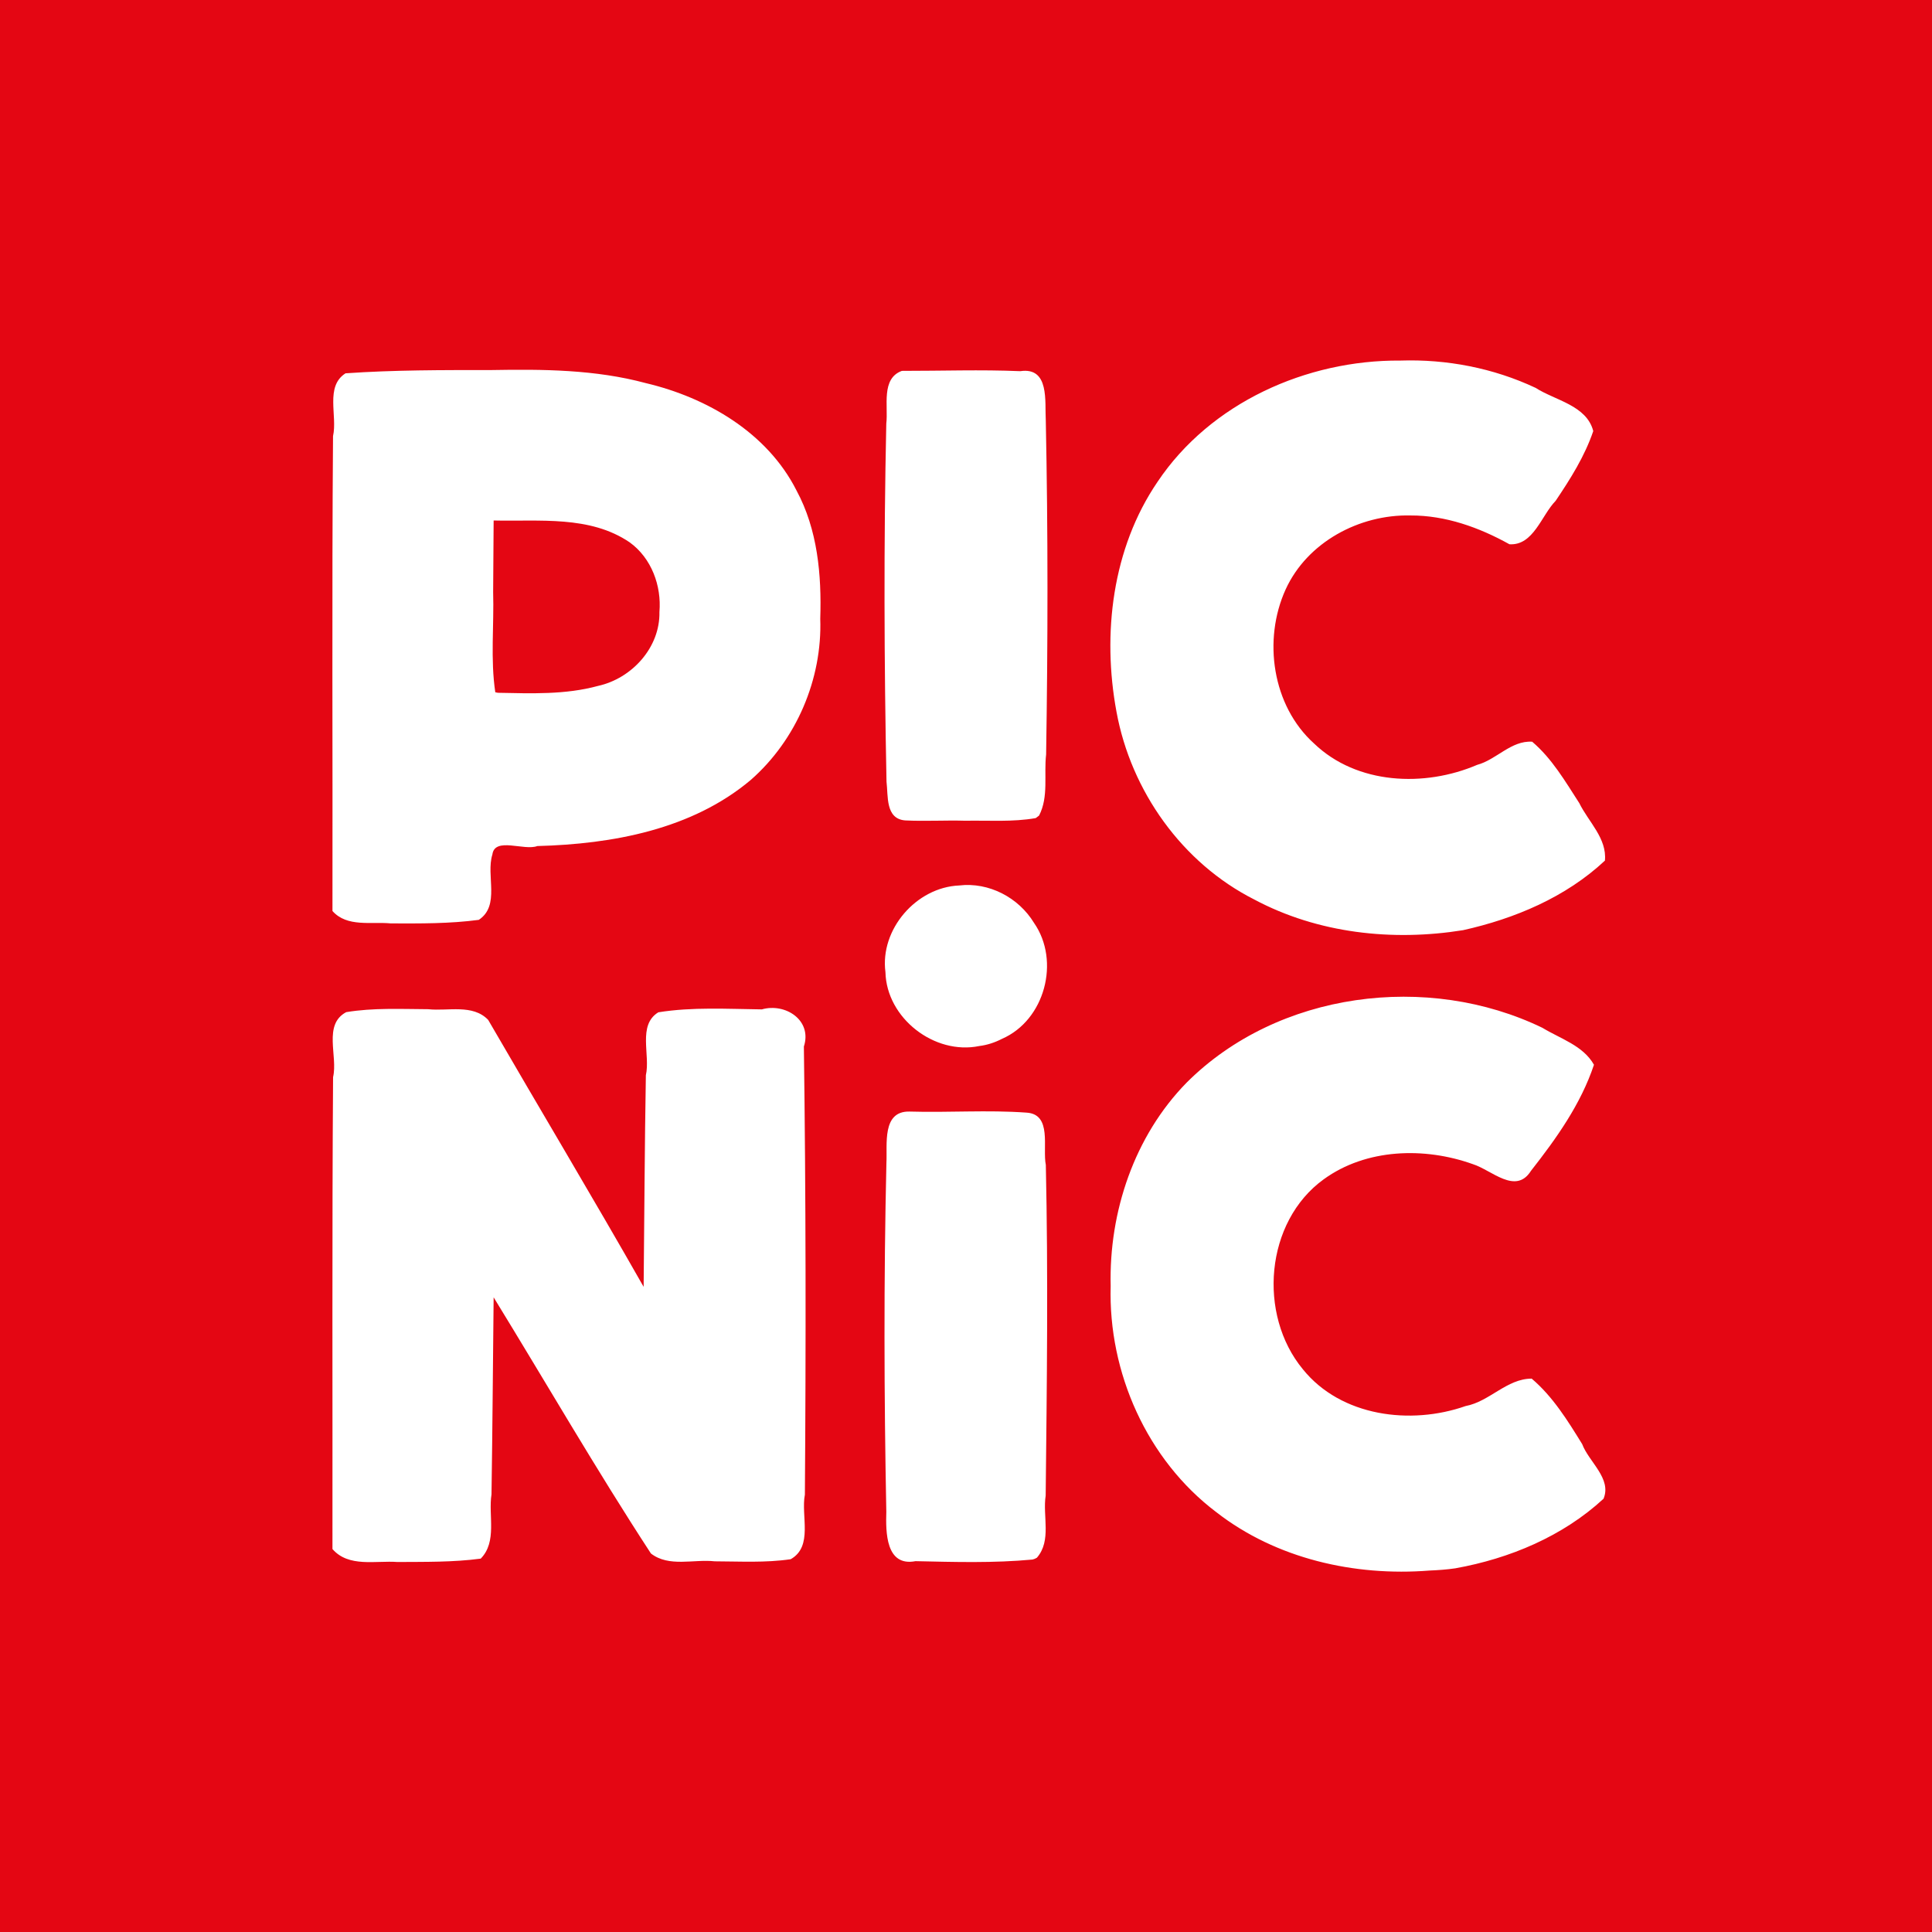
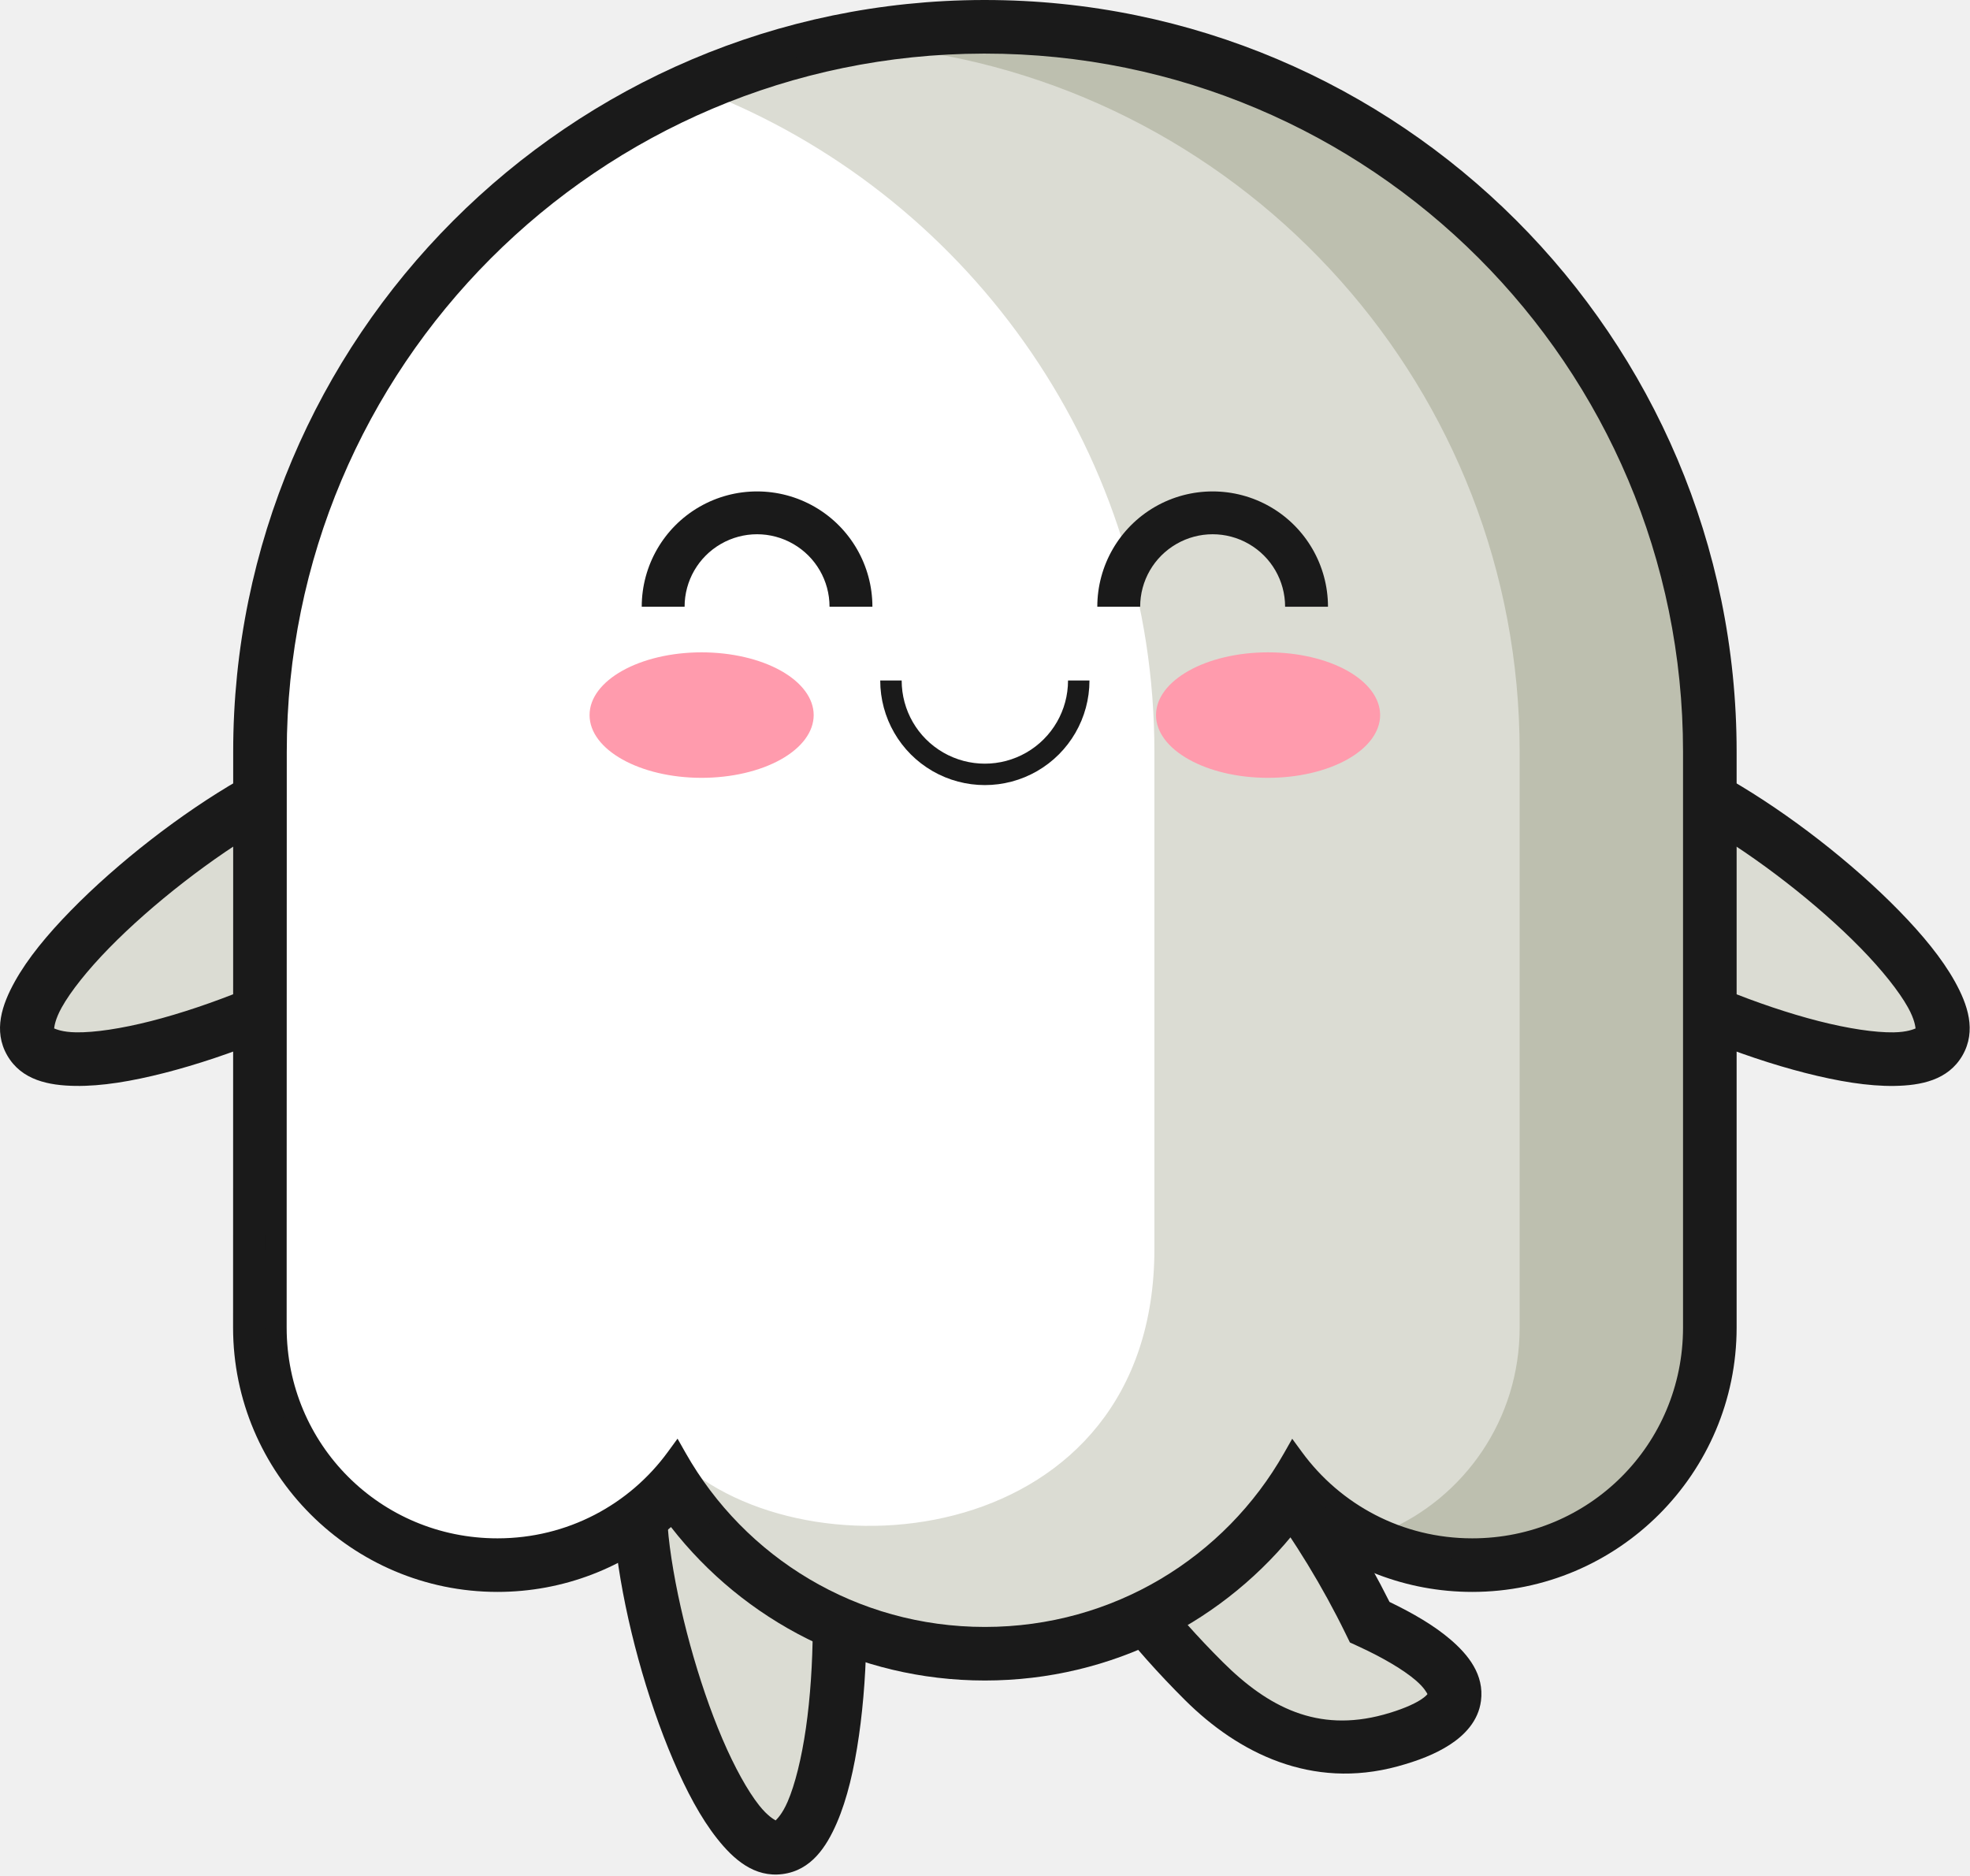
- <svg xmlns="http://www.w3.org/2000/svg" width="240" height="240" version="1.1" viewBox="0 0 240 240">
-   <path d="m0 0h240v240h-240z" fill="#fff" />
-   <path d="m0 0h240v240h-240zm180.802 194.819c6.724-1.206 13.342-3.973 18.395-8.64 1.043-2.512-1.821-4.57-2.653-6.787-1.798-2.913-3.635-5.895-6.273-8.134-3.094 4e-3 -5.223 2.846-8.208 3.407-6.819 2.395-15.468 1.312-20.213-4.566-5.624-6.799-4.706-18.323 2.585-23.601 5.285-3.839 12.534-4.029 18.525-1.884 2.342 0.732 5.32 3.854 7.221 0.833 3.152-4.016 6.197-8.287 7.826-13.178-1.344-2.391-4.179-3.233-6.397-4.588-14.249-6.901-32.875-4.516-44.2 6.804-6.505 6.638-9.663 16.068-9.439 25.272-0.308 10.724 4.504 21.578 13.122 28.089 7.441 5.794 17.176 7.987 26.471 7.254 1.083-0.047 2.166-0.121 3.238-0.28zm-121.086-1.199c2.072-2.115 0.925-5.353 1.34-7.988 0.125-8.157 0.175-16.316 0.265-24.474 6.51 10.606 12.739 21.401 19.538 31.82 2.239 1.742 5.31 0.683 7.929 0.975 3.145 0.011 6.31 0.198 9.435-0.262 2.823-1.593 1.248-5.401 1.762-8.017 0.137-18.555 0.127-37.111-0.125-55.665 1.064-3.279-2.306-5.45-5.221-4.62-4.282-0.05-8.618-0.318-12.859 0.363-2.604 1.594-0.972 5.29-1.548 7.812-0.152 8.763-0.185 17.528-0.277 26.292-6.324-11.119-12.901-22.095-19.313-33.162-1.918-2-4.988-1.06-7.455-1.327-3.394-0.017-6.815-0.191-10.18 0.366-2.908 1.546-1.013 5.463-1.631 8.072-0.138 19.541-0.054 39.082-0.077 58.623 2.012 2.319 5.376 1.409 8.069 1.609 3.452-0.024 6.919 0.039 10.349-0.418zm69.093-0.117c1.853-2.141 0.689-5.169 1.089-7.717 0.149-13.69 0.319-27.384 0.018-41.073-0.436-2.138 0.813-6.304-2.397-6.498-4.838-0.352-9.695 0.011-14.534-0.133-3.453-0.076-2.744 4.067-2.872 6.394-0.334 14.436-0.293 28.885-0.012 43.323-0.077 2.524-0.073 6.847 3.628 6.134 4.84 0.106 9.711 0.253 14.532-0.201l0.284-0.091 0.264-0.138zm-4.337-64.456c5.325-2.312 7.271-9.671 3.977-14.402-1.914-3.15-5.609-5.087-9.298-4.648-5.314 0.222-9.859 5.446-9.158 10.767 0.135 5.716 6.091 10.329 11.661 9.176 0.984-0.121 1.938-0.438 2.818-0.892zm57.267-13.495c6.435-1.432 12.767-4.094 17.63-8.644 0.267-2.761-2.052-4.826-3.183-7.14-1.739-2.69-3.383-5.531-5.855-7.631-2.623-0.165-4.423 2.227-6.837 2.878-6.529 2.796-14.93 2.461-20.253-2.652-5.209-4.688-6.382-12.884-3.535-19.143 2.682-5.874 9.166-9.33 15.499-9.187 4.351-0.02 8.549 1.486 12.305 3.578 2.989 0.177 3.964-3.58 5.74-5.4 1.832-2.723 3.611-5.536 4.671-8.663-0.829-3.201-4.717-3.796-7.171-5.37-5.238-2.459-11.029-3.577-16.802-3.386-11.637-0.088-23.581 5.243-30.153 15.061-5.634 8.258-6.9 18.908-5.098 28.583 1.803 9.829 8.153 18.772 17.115 23.305 7.898 4.212 17.163 5.218 25.928 3.81zm-122.262-1.283c2.695-1.79 0.862-5.495 1.688-8.12 0.293-2.219 3.942-0.429 5.583-1.05 9.309-0.242 19.198-2.05 26.515-8.211 5.656-4.96 8.894-12.519 8.632-20.032 0.177-5.44-0.326-11.078-2.961-15.948-3.63-7.162-11.098-11.515-18.702-13.315-6.264-1.691-12.792-1.738-19.232-1.623-6.027-1e-5 -12.062-0.016-18.077 0.404-2.571 1.636-0.98 5.28-1.553 7.802-0.153 19.664-0.033 39.329-0.07 58.993 1.812 2.045 4.834 1.304 7.251 1.54 3.645 0.013 7.306 0.041 10.926-0.441zm2.05-28.27c-0.615-4.118-0.145-8.301-0.267-12.447 0.02-2.965 0.041-5.93 0.061-8.895 5.67 0.138 11.954-0.653 16.906 2.719 2.698 1.954 3.964 5.384 3.69 8.642 0.093 4.415-3.42 8.264-7.638 9.191-4.037 1.103-8.281 0.932-12.422 0.852l-0.331-0.063zm67.55 15.314c1.212-2.338 0.582-5.07 0.876-7.59 0.218-13.837 0.242-27.678-0.042-41.514-0.137-2.318 0.492-6.644-3.172-6.1-4.898-0.21-9.809-0.031-14.702-0.038-2.615 0.95-1.678 4.373-1.939 6.551-0.322 14.82-0.27 29.65 0.027 44.47 0.22 1.785-0.156 4.622 2.315 4.823 2.483 0.122 4.974-0.034 7.466 0.039 2.915-0.052 5.884 0.179 8.758-0.328l0.414-0.312z" fill="#e40613" />
+ <svg xmlns="http://www.w3.org/2000/svg" width="100%" height="100%" viewBox="0 0 1259 1199" version="1.1" xml:space="preserve" style="fill-rule:evenodd;clip-rule:evenodd;stroke-linejoin:round;stroke-miterlimit:2;">
+   <g transform="matrix(1,0,0,1,-624.154,-988.431)">
+     <g transform="matrix(1,0,0,1,-70.1122,-35.0561)">
+       <g transform="matrix(1,0,0,1,0,9.81959)">
+         <path d="M1227.03,1988.79C1237.78,2070.45 1225.83,2190.1 1192.24,2194.53C1158.65,2198.95 1116.14,2086.46 1105.39,2004.81C1094.64,1923.16 1128.44,1902.11 1153.32,1898.84C1178.18,1895.56 1216.28,1907.14 1227.03,1988.79Z" style="fill:rgb(219,220,211);fill-rule:nonzero;" />
+       </g>
+       <g transform="matrix(1,0,0,1,0,9.81959)">
+         <path d="M1151.08,1881.86C1134.93,1883.99 1114.77,1892.69 1101.6,1913.17C1088.42,1933.64 1082.71,1963.73 1088.42,2007.04C1094.04,2049.75 1107.59,2099.16 1124.51,2138.68C1132.97,2158.45 1142.15,2175.68 1152.59,2188.86C1163.04,2202.05 1176.31,2213.89 1194.48,2211.5C1212.65,2209.11 1222.39,2194.23 1229.07,2178.8C1235.75,2163.36 1240.15,2144.34 1243.21,2123.05C1249.32,2080.5 1249.63,2029.27 1244,1986.56C1238.3,1943.24 1225,1915.66 1206.98,1899.29C1188.95,1882.93 1167.22,1879.74 1151.08,1881.86ZM1155.55,1915.81C1164.27,1914.66 1174.03,1915.62 1183.96,1924.64C1193.89,1933.66 1205.01,1952.69 1210.06,1991.03C1215.18,2029.97 1214.89,2079.4 1209.32,2118.19C1206.53,2137.58 1202.32,2154.4 1197.65,2165.2C1194.14,2173.29 1190.82,2176.3 1189.96,2177.22C1188.89,2176.55 1184.91,2174.51 1179.43,2167.6C1172.12,2158.38 1163.7,2143.22 1155.99,2125.21C1140.57,2089.18 1127.49,2041.51 1122.36,2002.57C1117.32,1964.24 1123.13,1942.97 1130.39,1931.69C1137.65,1920.42 1146.82,1916.96 1155.55,1915.81Z" style="fill:rgb(26,26,26);fill-rule:nonzero;" />
+       </g>
+       <g transform="matrix(1,0,0,1,0,9.81959)">
+         <path d="M1516.33,1963.1C1466.19,1897.75 1427.4,1906.77 1407.5,1922.05C1387.59,1937.32 1368.84,1972.45 1418.98,2037.8C1431.75,2054.44 1447.26,2071.84 1463.69,2088.19C1495.18,2119.52 1534.33,2139.39 1582.98,2126.14C1606.4,2119.76 1622.19,2110.46 1623.75,2098.64C1625.79,2083.16 1603,2065.78 1569.69,2050.47C1554.75,2019.83 1535.59,1988.2 1516.33,1963.1Z" style="fill:rgb(219,220,211);fill-rule:nonzero;" />
+       </g>
+       <g transform="matrix(1,0,0,1,0,9.81959)">
+         <path d="M1397.07,1908.46C1409.99,1898.55 1430.41,1890.44 1454.2,1895.61C1478,1900.77 1503.31,1918 1529.91,1952.67C1548.92,1977.44 1567.3,2007.65 1582.28,2037.56C1597.47,2044.87 1610.74,2052.64 1621.09,2061.47C1632.68,2071.35 1642.93,2084.12 1640.73,2100.88C1639.05,2113.64 1630.31,2122.66 1620.9,2128.78C1611.49,2134.9 1600.29,2139.17 1587.48,2142.66C1532.39,2157.66 1485.57,2134.11 1451.61,2100.32C1434.7,2083.49 1418.73,2065.6 1405.39,2048.22C1378.79,2013.56 1368.69,1984.64 1369.86,1960.32C1371.04,1936 1384.15,1918.38 1397.07,1908.46ZM1417.92,1935.63C1410.94,1940.99 1404.71,1948.57 1404.07,1961.97C1403.43,1975.37 1409.02,1996.69 1432.56,2027.38C1444.76,2043.27 1459.82,2060.18 1475.77,2076.05C1504.8,2104.93 1536.26,2121.12 1578.48,2109.62C1589.1,2106.73 1597.5,2103.16 1602.23,2100.08C1605.14,2098.18 1606.16,2096.97 1606.54,2096.46C1606.07,2095.66 1604.57,2092.39 1598.86,2087.52C1591.24,2081.02 1578.31,2073.28 1562.54,2066.03L1556.98,2063.47L1554.29,2057.97C1539.86,2028.35 1521.12,1997.46 1502.75,1973.52C1479.2,1942.84 1460.05,1931.91 1446.94,1929.07C1433.84,1926.23 1424.9,1930.27 1417.92,1935.63Z" style="fill:rgb(26,26,26);fill-rule:nonzero;" />
+       </g>
+       <g transform="matrix(1,0,0,1,0,9.81959)">
+         <path d="M917.121,1633.14C845.801,1674.32 730.68,1709.07 713.738,1679.73C696.797,1650.39 784.453,1568.07 855.777,1526.89C927.102,1485.71 959.48,1508.89 972.02,1530.62C984.562,1552.34 988.445,1591.97 917.121,1633.14Z" style="fill:rgb(219,220,211);fill-rule:nonzero;" />
+       </g>
+       <g transform="matrix(1,0,0,1,0,9.81959)">
+         <path d="M986.848,1522.06C978.707,1507.95 962.949,1492.66 938.992,1488.32C915.031,1483.98 885.055,1490.22 847.219,1512.07C809.906,1533.61 769.453,1565.03 739.41,1595.79C724.391,1611.17 711.977,1626.24 703.797,1640.94C695.617,1655.64 689.746,1672.42 698.914,1688.29C708.078,1704.17 725.547,1707.48 742.363,1707.74C759.184,1708.01 778.445,1704.79 799.273,1699.47C840.934,1688.83 888.375,1669.51 925.684,1647.97C963.52,1626.12 983.91,1603.29 992.137,1580.37C1000.36,1557.45 994.988,1536.16 986.848,1522.06ZM957.195,1539.18C961.594,1546.79 964.438,1556.18 959.906,1568.8C955.379,1581.43 942.047,1598.98 908.562,1618.32C874.551,1637.96 828.77,1656.6 790.801,1666.3C771.816,1671.14 754.664,1673.69 742.902,1673.5C734.082,1673.37 730.035,1671.45 728.859,1671C729.062,1669.76 729.426,1665.3 733.715,1657.59C739.434,1647.31 750.215,1633.73 763.906,1619.72C791.285,1591.68 830.324,1561.36 864.336,1541.72C897.824,1522.38 919.695,1519.62 932.895,1522.01C946.09,1524.4 952.797,1531.56 957.195,1539.18Z" style="fill:rgb(26,26,26);fill-rule:nonzero;" />
+       </g>
+       <g transform="matrix(1,0,0,1,0,9.81959)">
+         <path d="M1791.57,1526.89C1862.89,1568.07 1950.54,1650.39 1933.61,1679.74C1916.66,1709.08 1801.54,1674.33 1730.22,1633.15C1658.9,1591.97 1662.78,1552.34 1675.32,1530.62C1687.86,1508.89 1720.24,1485.72 1791.57,1526.89Z" style="fill:rgb(219,220,211);fill-rule:nonzero;" />
+       </g>
+       <g transform="matrix(1,0,0,1,0,9.81959)">
+         <path d="M1660.5,1522.06C1652.35,1536.16 1646.98,1557.45 1655.21,1580.37C1663.43,1603.29 1683.82,1626.13 1721.66,1647.97C1758.97,1669.52 1806.41,1688.84 1848.07,1699.48C1868.9,1704.79 1888.16,1708.01 1904.98,1707.75C1921.79,1707.48 1939.27,1704.17 1948.43,1688.3C1957.59,1672.42 1951.73,1655.64 1943.55,1640.94C1935.37,1626.25 1922.95,1611.17 1907.93,1595.79C1877.89,1565.04 1837.43,1533.61 1800.12,1512.07C1762.29,1490.22 1732.31,1483.98 1708.35,1488.32C1684.39,1492.66 1668.64,1507.95 1660.5,1522.06ZM1690.15,1539.18C1694.55,1531.56 1701.25,1524.4 1714.45,1522.02C1727.64,1519.62 1749.52,1522.39 1783,1541.72C1817.02,1561.36 1856.06,1591.68 1883.44,1619.72C1897.12,1633.73 1907.91,1647.32 1913.63,1657.59C1917.92,1665.3 1918.28,1669.77 1918.48,1671.01C1917.31,1671.45 1913.26,1673.37 1904.44,1673.51C1892.68,1673.69 1875.52,1671.15 1856.54,1666.3C1818.57,1656.61 1772.79,1637.96 1738.78,1618.32C1705.29,1598.99 1691.97,1581.43 1687.43,1568.81C1682.91,1556.18 1685.75,1546.8 1690.15,1539.18Z" style="fill:rgb(26,26,26);fill-rule:nonzero;" />
+       </g>
+       <g transform="matrix(1,0,0,1,0,9.81959)">
+         <path d="M1322.81,1013.67C1058.16,1014.17 843.293,1229.45 843.297,1494.11L843.223,1862.19C843.223,1955.32 919.055,2031.16 1012.19,2031.16C1054.55,2031.16 1093.39,2015.51 1123.09,1989.7C1169.54,2049.44 1242.17,2087.79 1323.7,2087.79C1405.22,2087.79 1477.84,2049.45 1524.28,1989.73C1553.98,2015.52 1592.81,2031.16 1635.15,2031.16C1728.29,2031.16 1804.12,1955.32 1804.12,1862.19L1804.12,1494.1C1804.12,1229.09 1588.7,1013.67 1323.69,1013.67L1322.84,1013.67L1322.81,1013.67ZM1322.92,1068.46L1323.69,1068.46C1559.09,1068.46 1749.33,1258.7 1749.33,1494.11L1749.33,1862.19C1749.33,1925.92 1698.88,1976.37 1635.15,1976.37C1596.91,1976.37 1563.67,1958.03 1542.94,1929.68L1517.91,1895.48L1497,1932.34C1462.85,1992.53 1398.48,2033 1323.7,2033C1248.9,2033 1184.52,1992.51 1150.38,1932.3L1129.45,1895.41L1104.43,1929.65C1083.69,1958.02 1050.44,1976.37 1012.19,1976.37C948.461,1976.37 898.016,1925.93 898.012,1862.2L898.086,1494.11C898.086,1259.03 1087.84,1068.92 1322.92,1068.47L1322.92,1068.46Z" style="fill:rgb(26,26,26);fill-rule:nonzero;" />
+       </g>
+       <g transform="matrix(1,0,0,1,0,9.81959)">
+         <path d="M1322.86,1041.07C1072.99,1041.54 870.684,1244.23 870.688,1494.11L870.648,1862.19C870.648,1940.62 933.789,2003.77 1012.22,2003.77C1073.65,2003.77 1125.69,1965.03 1145.37,1910.56C1201.73,1934.69 1262.41,1947.14 1323.72,1947.14C1385.02,1947.14 1445.69,1934.69 1502.04,1910.57C1521.72,1965.04 1573.76,2003.77 1635.19,2003.77C1713.62,2003.77 1776.76,1940.62 1776.76,1862.19L1776.76,1494.11C1776.76,1243.9 1573.93,1041.07 1323.72,1041.07L1322.86,1041.07Z" style="fill:white;fill-rule:nonzero;" />
+       </g>
+       <g transform="matrix(1,0,0,1,0,9.81959)">
+         <path d="M1323.7,1494.1C1449.2,1494.1 1550.24,1595.14 1550.24,1720.64L1550.24,1833.86C1550.24,1959.36 1449.2,2060.4 1323.7,2060.4C1198.2,2060.4 1097.16,1959.36 1097.16,1833.86L1097.16,1720.64C1097.16,1595.14 1198.2,1494.1 1323.7,1494.1Z" style="fill:white;fill-rule:nonzero;" />
+       </g>
+       <g transform="matrix(1,0,0,1,0,9.81959)">
+         <path d="M1322.86,1041.07C1262.14,1041.18 1204.25,1053.27 1151.36,1075.05C1316.07,1142.87 1432.03,1304.93 1432.03,1494.11L1432.03,1811.95C1432.03,2003.63 1209.62,2024.85 1126.54,1945.82C1177.52,2034.1 1254.55,2060.4 1323.7,2060.4C1408.4,2060.4 1481.95,2014.37 1520.82,1945.86C1546.53,1981.01 1588.08,2003.77 1635.15,2003.77C1713.58,2003.77 1776.72,1940.62 1776.72,1862.19L1776.72,1494.11C1776.72,1243.9 1573.89,1041.07 1323.68,1041.07L1322.86,1041.07Z" style="fill:rgb(219,220,211);fill-rule:nonzero;" />
+       </g>
+       <g transform="matrix(1,0,0,1,0,9.81959)">
+         <path d="M1322.86,1041.07C1304.33,1041.1 1286.06,1042.28 1268.11,1044.48C1492.04,1071.93 1665.46,1262.75 1665.46,1494.11L1665.46,1862.19C1665.46,1920.85 1630.14,1970.94 1579.54,1992.48C1596.59,1999.74 1615.38,2003.77 1635.15,2003.77C1713.58,2003.77 1776.72,1940.62 1776.72,1862.19L1776.72,1494.11C1776.72,1243.9 1573.89,1041.07 1323.68,1041.07L1322.86,1041.07Z" style="fill:rgb(189,191,175);fill-rule:nonzero;" />
+       </g>
+       <g transform="matrix(1,0,0,1,0,9.81959)">
+         <path d="M1322.85,1034.22C1069.29,1034.69 863.84,1240.54 863.84,1494.11L863.766,1862.19C863.766,1944.3 930.078,2010.61 1012.19,2010.61C1057.88,2010.61 1098.53,1989.94 1125.71,1957.58C1166.88,2023.5 1240.02,2067.25 1323.7,2067.25C1407.36,2067.25 1480.48,2023.52 1521.66,1957.62C1548.84,1989.96 1589.47,2010.61 1635.15,2010.61C1717.25,2010.61 1783.57,1944.3 1783.57,1862.19L1783.57,1494.11C1783.57,1240.2 1577.59,1034.21 1323.68,1034.22L1322.85,1034.22ZM1322.86,1047.92L1323.68,1047.92C1570.19,1047.92 1769.87,1247.6 1769.87,1494.11L1769.87,1862.19C1769.87,1936.95 1709.91,1996.92 1635.15,1996.92C1590.29,1996.92 1550.82,1975.26 1526.36,1941.82L1520.1,1933.27L1514.87,1942.48C1477.18,2008.91 1405.92,2053.55 1323.7,2053.55C1241.46,2053.55 1170.19,2008.89 1132.5,1942.44L1127.27,1933.21L1121.02,1941.77C1096.56,1975.24 1057.07,1996.92 1012.19,1996.92C937.43,1996.92 877.469,1936.95 877.465,1862.19L877.539,1494.11C877.539,1247.94 1076.7,1048.39 1322.86,1047.92Z" style="fill:rgb(26,26,26);fill-rule:nonzero;" />
+       </g>
+       <g transform="matrix(1,0,0,1,0,9.81959)">
+         <path d="M1576.29,1470.72C1576.29,1481.36 1568.75,1491.56 1555.31,1499.08C1541.88,1506.6 1523.67,1510.83 1504.68,1510.83C1465.12,1510.83 1433.06,1492.87 1433.06,1470.72C1433.06,1448.57 1465.12,1430.62 1504.68,1430.62C1523.67,1430.62 1541.88,1434.84 1555.31,1442.36C1568.75,1449.89 1576.29,1460.09 1576.29,1470.72Z" style="fill:rgb(255,155,173);fill-rule:nonzero;" />
+       </g>
+       <g transform="matrix(1,0,0,1,0,9.81959)">
+         <path d="M1214.28,1470.72C1214.28,1481.36 1206.73,1491.56 1193.31,1499.08C1179.87,1506.6 1161.66,1510.83 1142.66,1510.83C1103.11,1510.83 1071.05,1492.87 1071.05,1470.72C1071.05,1448.57 1103.11,1430.62 1142.66,1430.62C1161.66,1430.62 1179.87,1434.84 1193.31,1442.36C1206.73,1449.89 1214.28,1460.09 1214.28,1470.72Z" style="fill:rgb(255,155,173);fill-rule:nonzero;" />
+       </g>
+       <g transform="matrix(1,0,0,1,0,9.81959)">
+         <path d="M1104.39,1401.46C1104.39,1375.15 1118.45,1350.79 1141.24,1337.63C1164.03,1324.48 1192.16,1324.48 1214.95,1337.63C1237.74,1350.79 1251.81,1375.15 1251.81,1401.46L1224.41,1401.46C1224.41,1384.9 1215.6,1369.64 1201.25,1361.36C1186.9,1353.07 1169.29,1353.07 1154.94,1361.36C1140.59,1369.64 1131.78,1384.9 1131.78,1401.46L1104.39,1401.46Z" style="fill:rgb(26,26,26);fill-rule:nonzero;" />
+       </g>
+       <g transform="matrix(1,0,0,1,0,9.81959)">
+         <path d="M1395.54,1401.46C1395.54,1375.15 1409.61,1350.79 1432.39,1337.63C1455.18,1324.48 1483.32,1324.48 1506.11,1337.63C1528.89,1350.79 1542.96,1375.15 1542.96,1401.46L1515.56,1401.46C1515.56,1384.9 1506.75,1369.64 1492.41,1361.36C1478.06,1353.07 1460.44,1353.07 1446.09,1361.36C1431.74,1369.64 1422.93,1384.9 1422.93,1401.46L1395.54,1401.46Z" style="fill:rgb(26,26,26);fill-rule:nonzero;" />
+       </g>
+       <g transform="matrix(1,0,0,1,0,9.81959)">
+         <path d="M1256.81,1448.61C1256.81,1472.48 1269.56,1494.57 1290.24,1506.51C1310.92,1518.45 1336.42,1518.45 1357.1,1506.51C1377.78,1494.57 1390.53,1472.48 1390.53,1448.61L1376.83,1448.61C1376.83,1467.61 1366.71,1485.15 1350.25,1494.65C1333.79,1504.15 1313.55,1504.15 1297.09,1494.65C1280.63,1485.15 1270.51,1467.61 1270.51,1448.61L1256.81,1448.61Z" style="fill:rgb(26,26,26);fill-rule:nonzero;" />
+       </g>
+     </g>
+   </g>
</svg>
